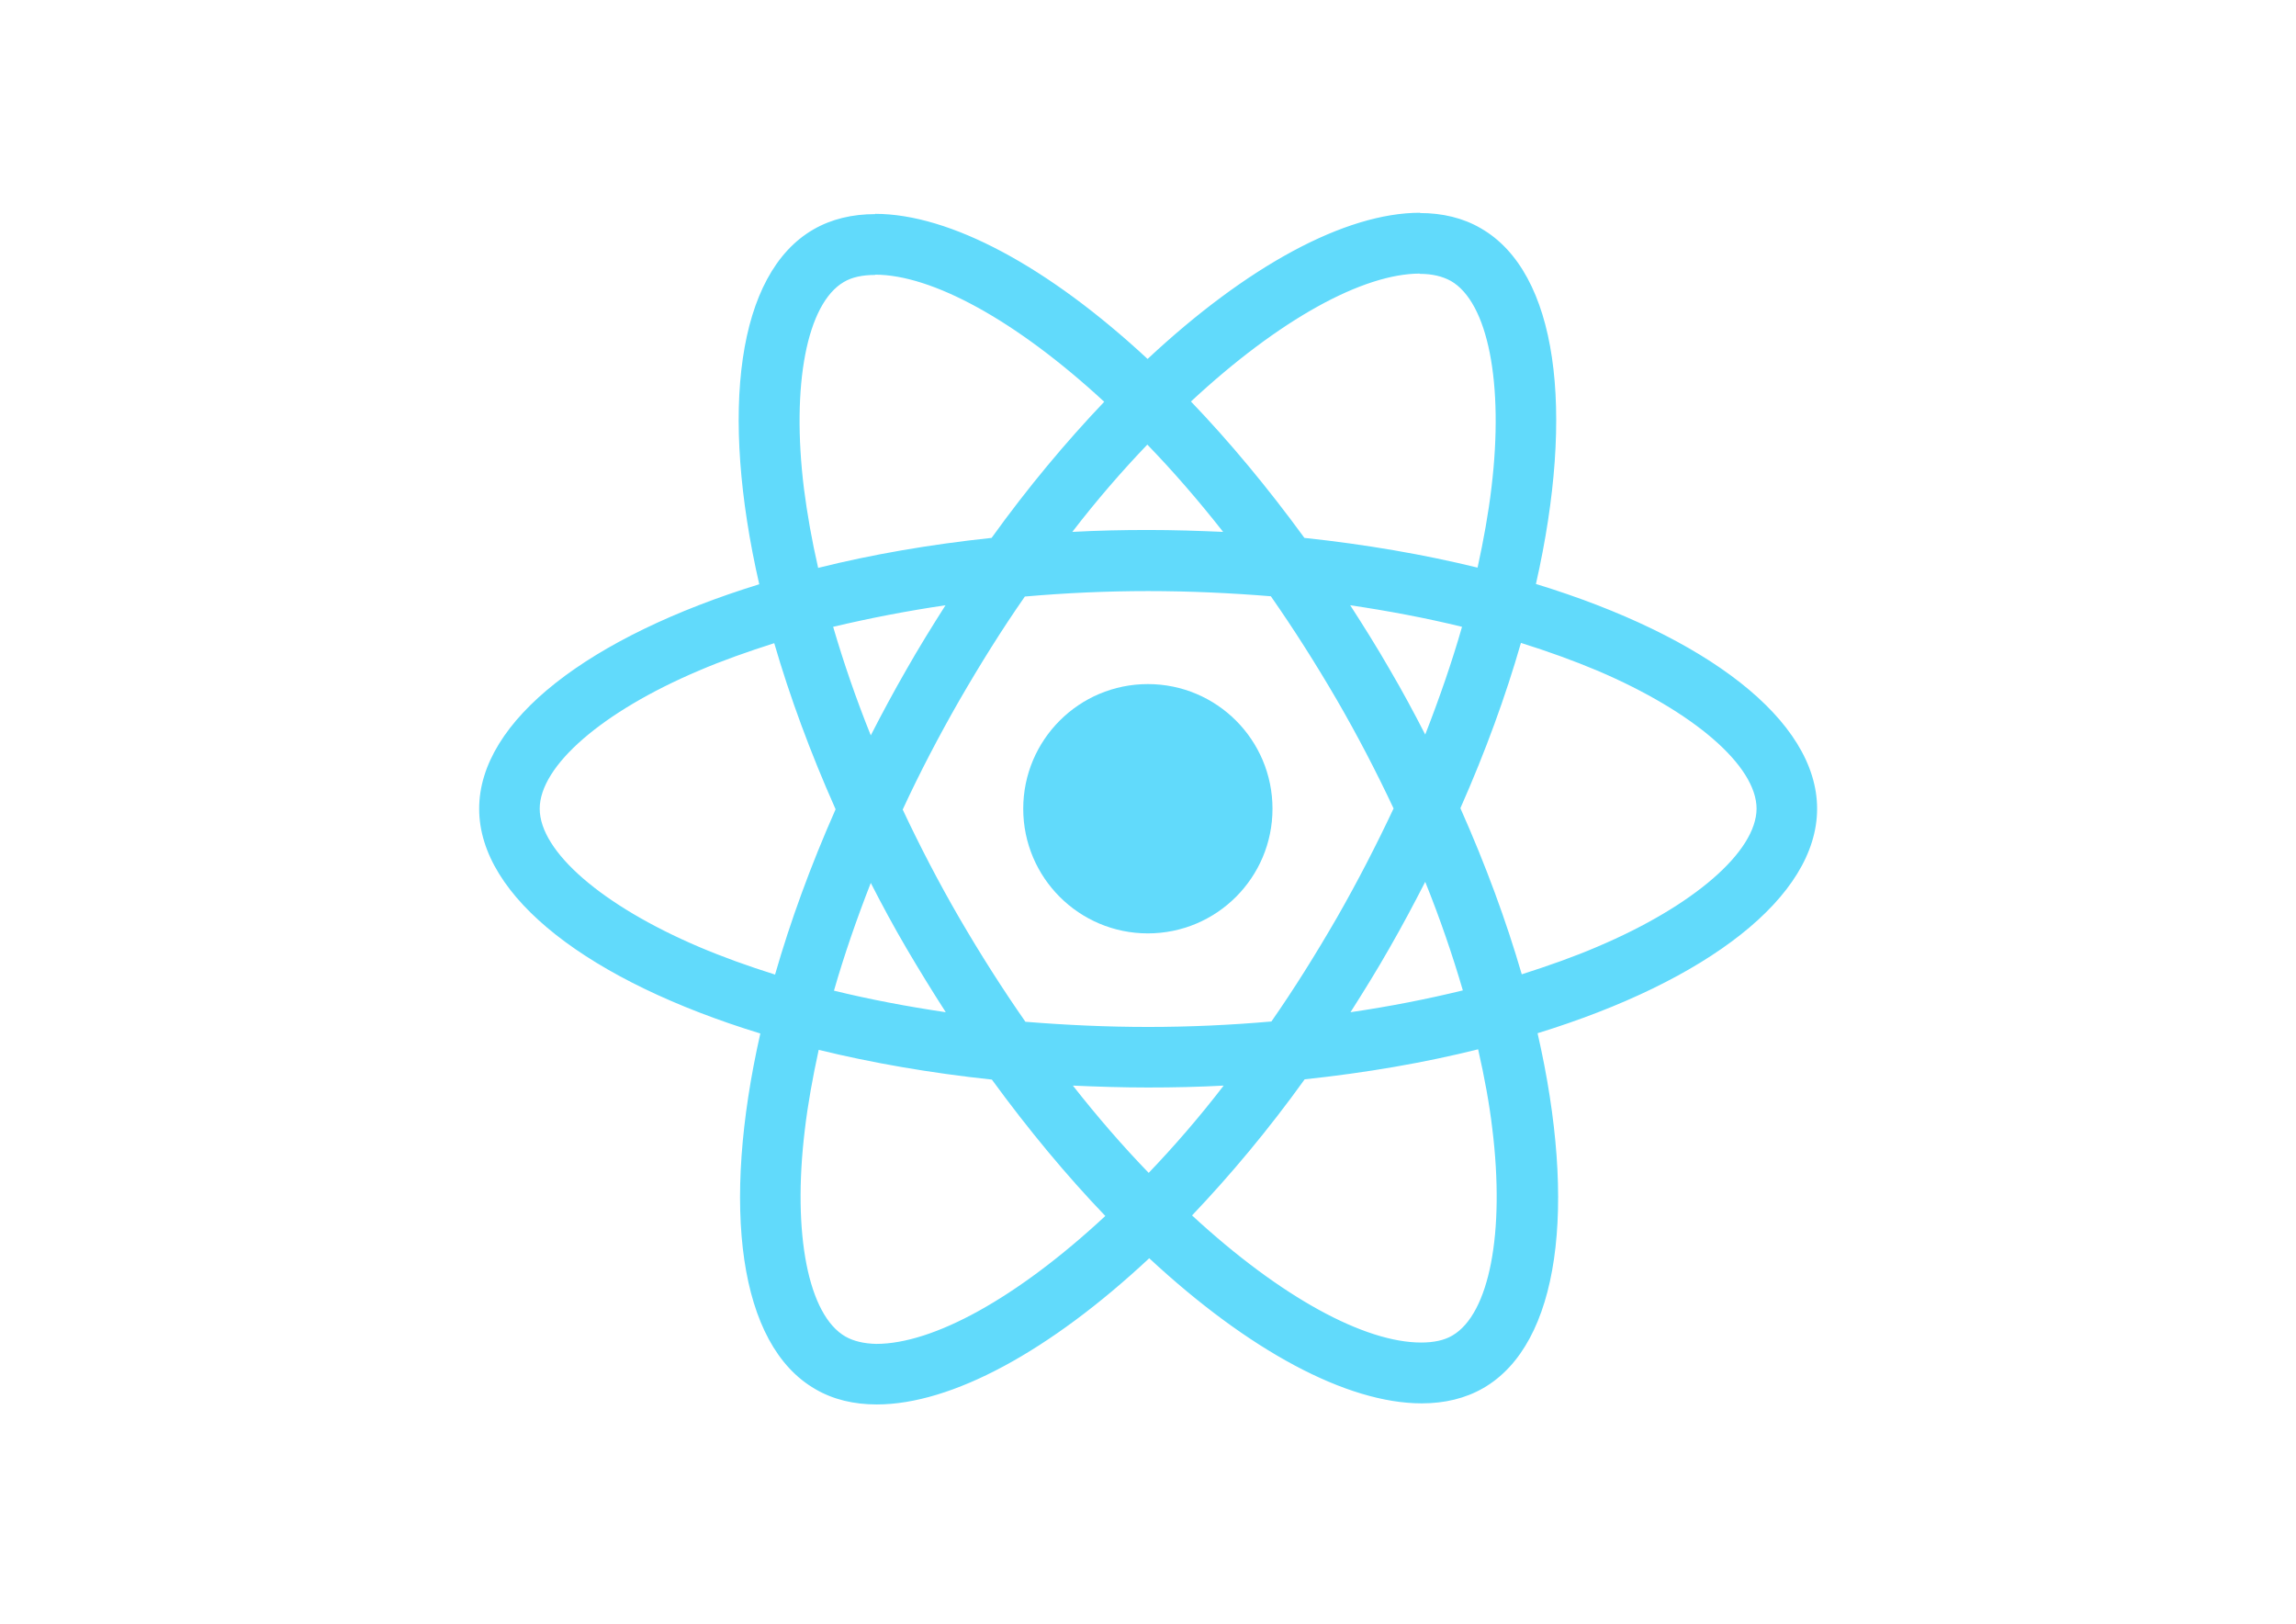
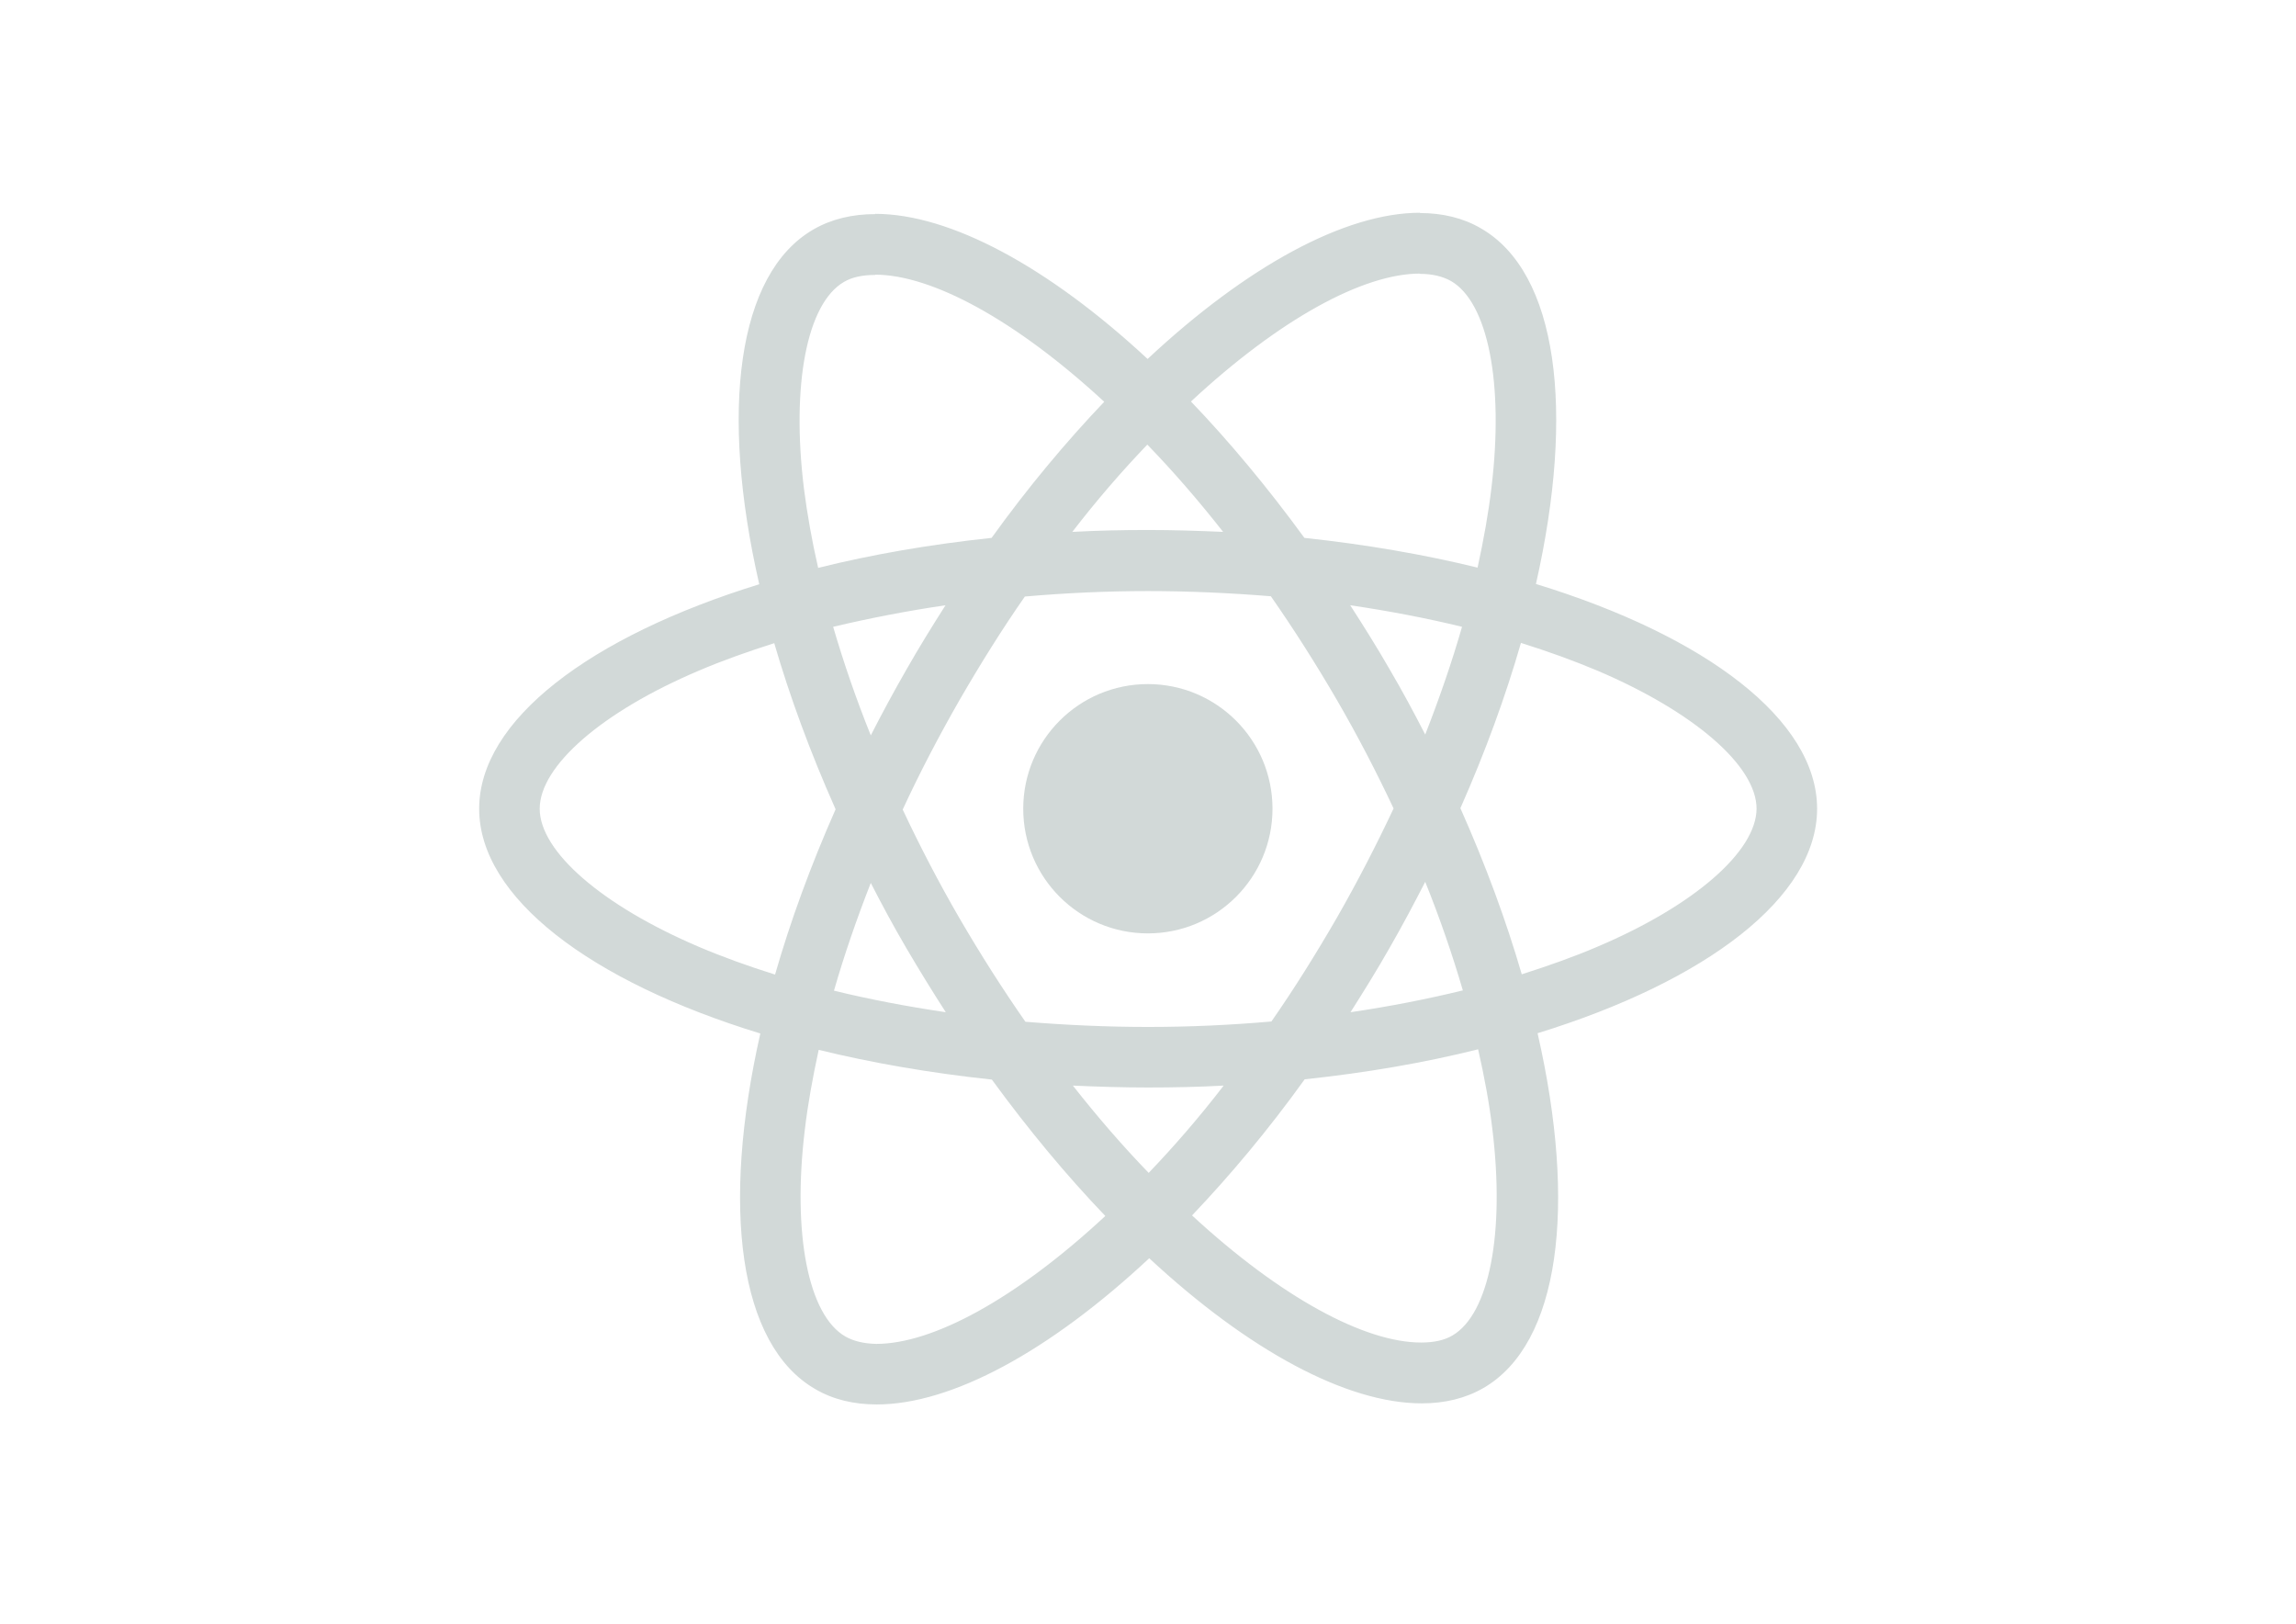
<svg xmlns="http://www.w3.org/2000/svg" viewBox="0 0 841.9 595.3">
-   <g fill="#61DAFB">
+   <g fill="#D2D9D8">
    <path d="M666.3 296.5c0-32.5-40.7-63.3-103.1-82.4 14.4-63.6 8-114.2-20.2-130.4-6.5-3.8-14.1-5.6-22.4-5.6v22.3c4.6 0 8.3.9 11.4 2.6 13.6 7.8 19.5 37.5 14.9 75.7-1.1 9.4-2.9 19.3-5.1 29.4-19.6-4.8-41-8.5-63.5-10.9-13.5-18.5-27.5-35.3-41.6-50 32.6-30.3 63.2-46.9 84-46.9V78c-27.5 0-63.5 19.6-99.9 53.6-36.4-33.8-72.4-53.2-99.9-53.2v22.3c20.7 0 51.4 16.5 84 46.6-14 14.7-28 31.4-41.3 49.9-22.6 2.4-44 6.1-63.6 11-2.3-10-4-19.7-5.2-29-4.7-38.2 1.1-67.9 14.6-75.8 3-1.8 6.9-2.6 11.5-2.6V78.5c-8.4 0-16 1.8-22.6 5.6-28.1 16.2-34.4 66.7-19.9 130.1-62.2 19.2-102.7 49.9-102.7 82.3 0 32.5 40.7 63.3 103.1 82.4-14.4 63.6-8 114.2 20.2 130.4 6.5 3.8 14.1 5.6 22.5 5.6 27.5 0 63.5-19.6 99.9-53.6 36.4 33.8 72.4 53.2 99.9 53.2 8.4 0 16-1.8 22.6-5.6 28.1-16.2 34.4-66.7 19.9-130.1 62-19.1 102.5-49.9 102.5-82.3zm-130.2-66.7c-3.7 12.9-8.3 26.2-13.5 39.5-4.1-8-8.4-16-13.1-24-4.6-8-9.5-15.8-14.4-23.4 14.2 2.1 27.9 4.7 41 7.9zm-45.8 106.5c-7.8 13.5-15.8 26.3-24.1 38.2-14.9 1.3-30 2-45.2 2-15.1 0-30.2-.7-45-1.9-8.3-11.9-16.4-24.6-24.2-38-7.6-13.1-14.5-26.4-20.8-39.8 6.2-13.4 13.2-26.8 20.7-39.9 7.8-13.5 15.8-26.3 24.1-38.2 14.9-1.3 30-2 45.2-2 15.1 0 30.2.7 45 1.9 8.3 11.9 16.4 24.6 24.2 38 7.6 13.1 14.5 26.4 20.8 39.8-6.3 13.4-13.2 26.8-20.7 39.9zm32.3-13c5.4 13.4 10 26.8 13.8 39.8-13.1 3.2-26.9 5.9-41.2 8 4.9-7.7 9.8-15.6 14.4-23.7 4.6-8 8.9-16.1 13-24.1zM421.2 430c-9.3-9.6-18.6-20.3-27.8-32 9 .4 18.2.7 27.5.7 9.4 0 18.7-.2 27.8-.7-9 11.7-18.3 22.4-27.5 32zm-74.4-58.9c-14.2-2.1-27.9-4.7-41-7.9 3.7-12.9 8.3-26.2 13.5-39.5 4.1 8 8.4 16 13.1 24 4.7 8 9.5 15.8 14.4 23.4zM420.7 163c9.3 9.6 18.6 20.3 27.8 32-9-.4-18.2-.7-27.5-.7-9.4 0-18.7.2-27.8.7 9-11.7 18.3-22.4 27.5-32zm-74 58.9c-4.9 7.7-9.8 15.6-14.4 23.7-4.6 8-8.9 16-13 24-5.4-13.4-10-26.8-13.8-39.8 13.1-3.1 26.9-5.8 41.2-7.9zm-90.5 125.2c-35.4-15.1-58.3-34.9-58.3-50.6 0-15.7 22.9-35.6 58.3-50.6 8.6-3.7 18-7 27.7-10.1 5.7 19.6 13.2 40 22.5 60.9-9.2 20.8-16.6 41.1-22.2 60.6-9.9-3.1-19.3-6.5-28-10.2zM310 490c-13.6-7.8-19.5-37.5-14.9-75.7 1.1-9.4 2.9-19.3 5.1-29.4 19.6 4.8 41 8.5 63.5 10.9 13.5 18.5 27.5 35.3 41.6 50-32.6 30.3-63.2 46.9-84 46.9-4.5-.1-8.3-1-11.3-2.7zm237.2-76.2c4.7 38.2-1.1 67.9-14.6 75.8-3 1.8-6.9 2.6-11.5 2.6-20.7 0-51.4-16.5-84-46.6 14-14.7 28-31.4 41.3-49.9 22.6-2.4 44-6.1 63.6-11 2.3 10.1 4.1 19.8 5.2 29.1zm38.5-66.7c-8.6 3.7-18 7-27.7 10.1-5.7-19.6-13.2-40-22.5-60.9 9.2-20.8 16.6-41.1 22.2-60.6 9.9 3.1 19.3 6.5 28.1 10.2 35.4 15.1 58.3 34.9 58.3 50.6-.1 15.7-23 35.6-58.4 50.6zM320.8 78.4z" />
    <circle cx="420.9" cy="296.5" r="45.7" />
    <path d="M520.5 78.1z" />
  </g>
</svg>
